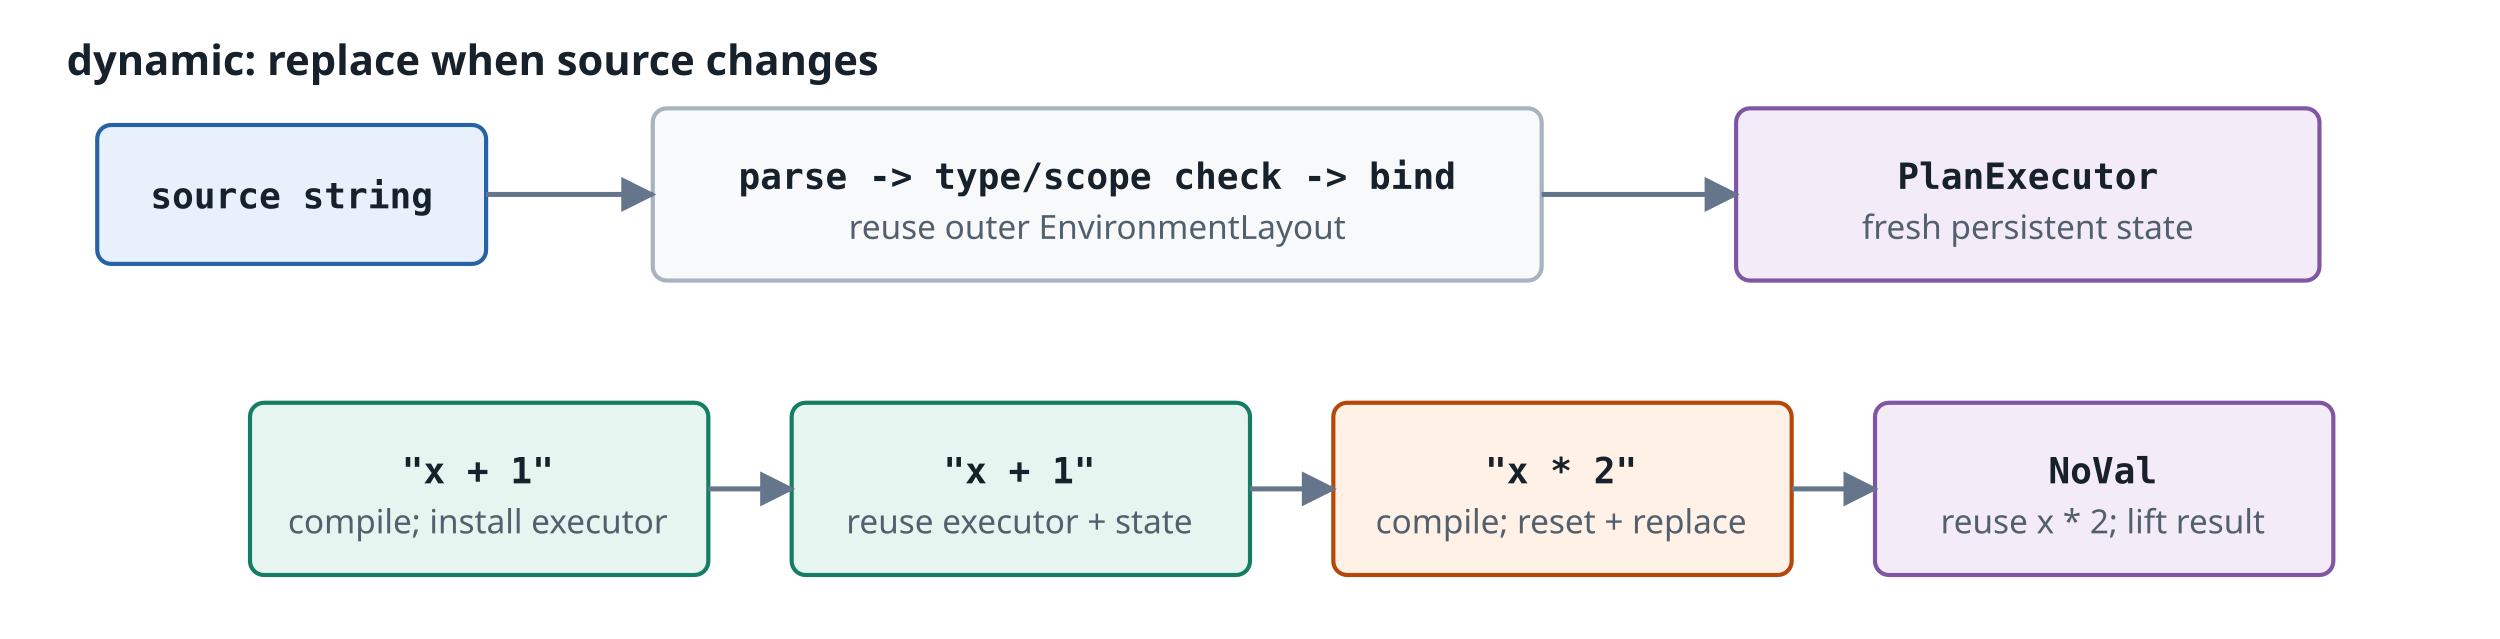
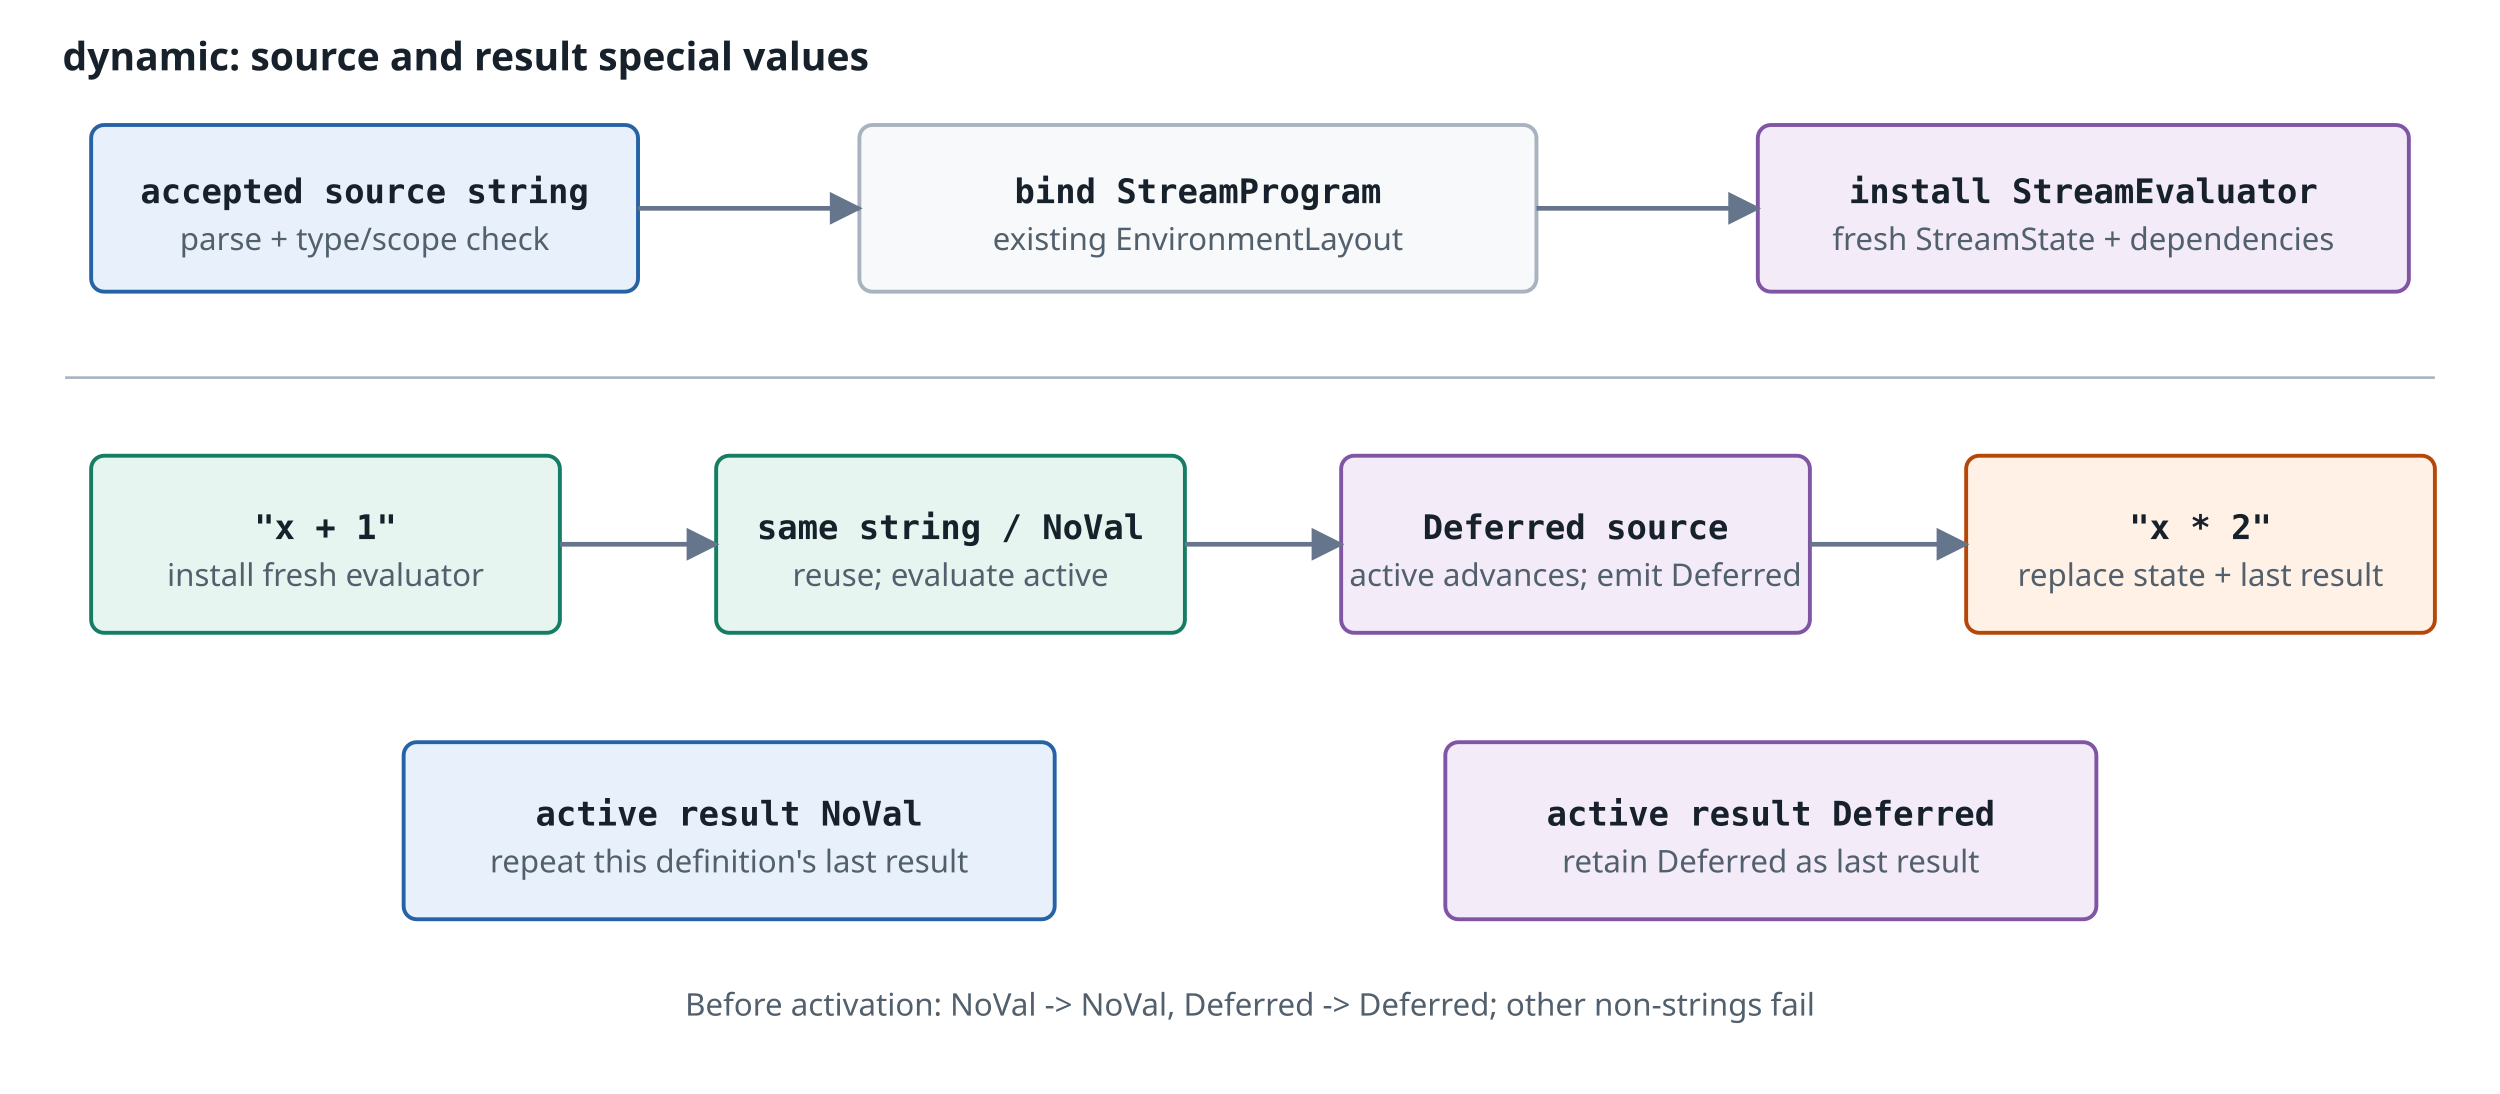
- <svg xmlns="http://www.w3.org/2000/svg" viewBox="0 0 900 230" role="img" aria-labelledby="dynamic-arrow-title dynamic-arrow-desc" style="width:100%;max-width:900px;height:auto;background:#ffffff;border:1px solid #d0d7de;border-radius:6px">
+ <svg xmlns="http://www.w3.org/2000/svg" viewBox="0 0 960 420" role="img" aria-labelledby="dynamic-arrow-title dynamic-arrow-desc" style="width:100%;max-width:960px;height:auto;background:#ffffff;border:1px solid #d0d7de;border-radius:6px">
  <defs>
    <marker id="dynamic-arrow" viewBox="0 0 10 10" refX="9" refY="5" markerWidth="7" markerHeight="7" orient="auto-start-reverse">
      <path d="M 0 0 L 10 5 L 0 10 z" fill="#65758b" />
    </marker>
  </defs>
-   <text x="24" y="27" text-anchor="start" font-family="system-ui, sans-serif" font-size="15" font-weight="700" fill="#17212b">dynamic: replace when source changes</text>
-   <rect x="35" y="45" width="140" height="50" rx="5" fill="#e8f1fb" stroke="#2563a6" stroke-width="1.5" />
-   <text x="105" y="75" text-anchor="middle" font-family="ui-monospace, monospace" font-size="13" font-weight="600" fill="#17212b">source string</text>
-   <rect x="235" y="39" width="320" height="62" rx="5" fill="#f7f9fb" stroke="#a8b3bf" stroke-width="1.5" />
-   <text x="395" y="68" text-anchor="middle" font-family="ui-monospace, monospace" font-size="13" font-weight="600" fill="#17212b">parse -&gt; type/scope check -&gt; bind</text>
-   <text x="395" y="86" text-anchor="middle" font-family="system-ui, sans-serif" font-size="12" font-weight="400" fill="#52606d">reuse outer EnvironmentLayout</text>
-   <rect x="625" y="39" width="210" height="62" rx="5" fill="#f3ebf8" stroke="#8055a3" stroke-width="1.5" />
-   <text x="730" y="68" text-anchor="middle" font-family="ui-monospace, monospace" font-size="13" font-weight="600" fill="#17212b">PlanExecutor</text>
-   <text x="730" y="86" text-anchor="middle" font-family="system-ui, sans-serif" font-size="12" font-weight="400" fill="#52606d">fresh persistent state</text>
-   <line x1="175" y1="70" x2="235" y2="70" stroke="#65758b" stroke-width="1.8" marker-end="url(#dynamic-arrow)" />
-   <line x1="555" y1="70" x2="625" y2="70" stroke="#65758b" stroke-width="1.8" marker-end="url(#dynamic-arrow)" />
-   <rect x="90" y="145" width="165" height="62" rx="5" fill="#e6f5f0" stroke="#147d64" stroke-width="1.5" />
-   <text x="172" y="174" text-anchor="middle" font-family="ui-monospace, monospace" font-size="13" font-weight="600" fill="#17212b">"x + 1"</text>
-   <text x="172" y="192" text-anchor="middle" font-family="system-ui, sans-serif" font-size="12" font-weight="400" fill="#52606d">compile; install executor</text>
-   <rect x="285" y="145" width="165" height="62" rx="5" fill="#e6f5f0" stroke="#147d64" stroke-width="1.5" />
-   <text x="367" y="174" text-anchor="middle" font-family="ui-monospace, monospace" font-size="13" font-weight="600" fill="#17212b">"x + 1"</text>
-   <text x="367" y="192" text-anchor="middle" font-family="system-ui, sans-serif" font-size="12" font-weight="400" fill="#52606d">reuse executor + state</text>
-   <rect x="480" y="145" width="165" height="62" rx="5" fill="#fff1e6" stroke="#b54708" stroke-width="1.5" />
-   <text x="562" y="174" text-anchor="middle" font-family="ui-monospace, monospace" font-size="13" font-weight="600" fill="#17212b">"x * 2"</text>
-   <text x="562" y="192" text-anchor="middle" font-family="system-ui, sans-serif" font-size="12" font-weight="400" fill="#52606d">compile; reset + replace</text>
-   <rect x="675" y="145" width="165" height="62" rx="5" fill="#f3ebf8" stroke="#8055a3" stroke-width="1.5" />
-   <text x="757" y="174" text-anchor="middle" font-family="ui-monospace, monospace" font-size="13" font-weight="600" fill="#17212b">NoVal</text>
-   <text x="757" y="192" text-anchor="middle" font-family="system-ui, sans-serif" font-size="12" font-weight="400" fill="#52606d">reuse x * 2; lift result</text>
-   <line x1="255" y1="176" x2="285" y2="176" stroke="#65758b" stroke-width="1.8" marker-end="url(#dynamic-arrow)" />
-   <line x1="450" y1="176" x2="480" y2="176" stroke="#65758b" stroke-width="1.8" marker-end="url(#dynamic-arrow)" />
-   <line x1="645" y1="176" x2="675" y2="176" stroke="#65758b" stroke-width="1.8" marker-end="url(#dynamic-arrow)" />
+   <text x="24" y="27" text-anchor="start" font-family="system-ui, sans-serif" font-size="15" font-weight="700" fill="#17212b">dynamic: source and result special values</text>
+   <rect x="35" y="48" width="210" height="64" rx="5" fill="#e8f1fb" stroke="#2563a6" stroke-width="1.5" />
+   <text x="140" y="78" text-anchor="middle" font-family="ui-monospace, monospace" font-size="13" font-weight="600" fill="#17212b">accepted source string</text>
+   <text x="140" y="96" text-anchor="middle" font-family="system-ui, sans-serif" font-size="12" font-weight="400" fill="#52606d">parse + type/scope check</text>
+   <rect x="330" y="48" width="260" height="64" rx="5" fill="#f7f9fb" stroke="#a8b3bf" stroke-width="1.5" />
+   <text x="460" y="78" text-anchor="middle" font-family="ui-monospace, monospace" font-size="13" font-weight="600" fill="#17212b">bind StreamProgram</text>
+   <text x="460" y="96" text-anchor="middle" font-family="system-ui, sans-serif" font-size="12" font-weight="400" fill="#52606d">existing EnvironmentLayout</text>
+   <rect x="675" y="48" width="250" height="64" rx="5" fill="#f3ebf8" stroke="#8055a3" stroke-width="1.5" />
+   <text x="800" y="78" text-anchor="middle" font-family="ui-monospace, monospace" font-size="13" font-weight="600" fill="#17212b">install StreamEvaluator</text>
+   <text x="800" y="96" text-anchor="middle" font-family="system-ui, sans-serif" font-size="12" font-weight="400" fill="#52606d">fresh StreamState + dependencies</text>
+   <line x1="245" y1="80" x2="330" y2="80" stroke="#65758b" stroke-width="1.8" marker-end="url(#dynamic-arrow)" />
+   <line x1="590" y1="80" x2="675" y2="80" stroke="#65758b" stroke-width="1.8" marker-end="url(#dynamic-arrow)" />
+   <line x1="25" y1="145" x2="935" y2="145" stroke="#a8b3bf" stroke-width="1" />
+   <rect x="35" y="175" width="180" height="68" rx="5" fill="#e6f5f0" stroke="#147d64" stroke-width="1.5" />
+   <text x="125" y="207" text-anchor="middle" font-family="ui-monospace, monospace" font-size="13" font-weight="600" fill="#17212b">"x + 1"</text>
+   <text x="125" y="225" text-anchor="middle" font-family="system-ui, sans-serif" font-size="12" font-weight="400" fill="#52606d">install fresh evaluator</text>
+   <rect x="275" y="175" width="180" height="68" rx="5" fill="#e6f5f0" stroke="#147d64" stroke-width="1.5" />
+   <text x="365" y="207" text-anchor="middle" font-family="ui-monospace, monospace" font-size="13" font-weight="600" fill="#17212b">same string / NoVal</text>
+   <text x="365" y="225" text-anchor="middle" font-family="system-ui, sans-serif" font-size="12" font-weight="400" fill="#52606d">reuse; evaluate active</text>
+   <rect x="515" y="175" width="180" height="68" rx="5" fill="#f3ebf8" stroke="#8055a3" stroke-width="1.5" />
+   <text x="605" y="207" text-anchor="middle" font-family="ui-monospace, monospace" font-size="13" font-weight="600" fill="#17212b">Deferred source</text>
+   <text x="605" y="225" text-anchor="middle" font-family="system-ui, sans-serif" font-size="12" font-weight="400" fill="#52606d">active advances; emit Deferred</text>
+   <rect x="755" y="175" width="180" height="68" rx="5" fill="#fff1e6" stroke="#b54708" stroke-width="1.5" />
+   <text x="845" y="207" text-anchor="middle" font-family="ui-monospace, monospace" font-size="13" font-weight="600" fill="#17212b">"x * 2"</text>
+   <text x="845" y="225" text-anchor="middle" font-family="system-ui, sans-serif" font-size="12" font-weight="400" fill="#52606d">replace state + last result</text>
+   <rect x="155" y="285" width="250" height="68" rx="5" fill="#e8f1fb" stroke="#2563a6" stroke-width="1.5" />
+   <text x="280" y="317" text-anchor="middle" font-family="ui-monospace, monospace" font-size="13" font-weight="600" fill="#17212b">active result NoVal</text>
+   <text x="280" y="335" text-anchor="middle" font-family="system-ui, sans-serif" font-size="12" font-weight="400" fill="#52606d">repeat this definition's last result</text>
+   <rect x="555" y="285" width="250" height="68" rx="5" fill="#f3ebf8" stroke="#8055a3" stroke-width="1.5" />
+   <text x="680" y="317" text-anchor="middle" font-family="ui-monospace, monospace" font-size="13" font-weight="600" fill="#17212b">active result Deferred</text>
+   <text x="680" y="335" text-anchor="middle" font-family="system-ui, sans-serif" font-size="12" font-weight="400" fill="#52606d">retain Deferred as last result</text>
+   <line x1="215" y1="209" x2="275" y2="209" stroke="#65758b" stroke-width="1.8" marker-end="url(#dynamic-arrow)" />
+   <line x1="455" y1="209" x2="515" y2="209" stroke="#65758b" stroke-width="1.8" marker-end="url(#dynamic-arrow)" />
+   <line x1="695" y1="209" x2="755" y2="209" stroke="#65758b" stroke-width="1.8" marker-end="url(#dynamic-arrow)" />
+   <text x="480" y="390" text-anchor="middle" font-family="system-ui, sans-serif" font-size="12" font-weight="400" fill="#52606d">Before activation: NoVal -&gt; NoVal, Deferred -&gt; Deferred; other non-strings fail</text>
</svg>
